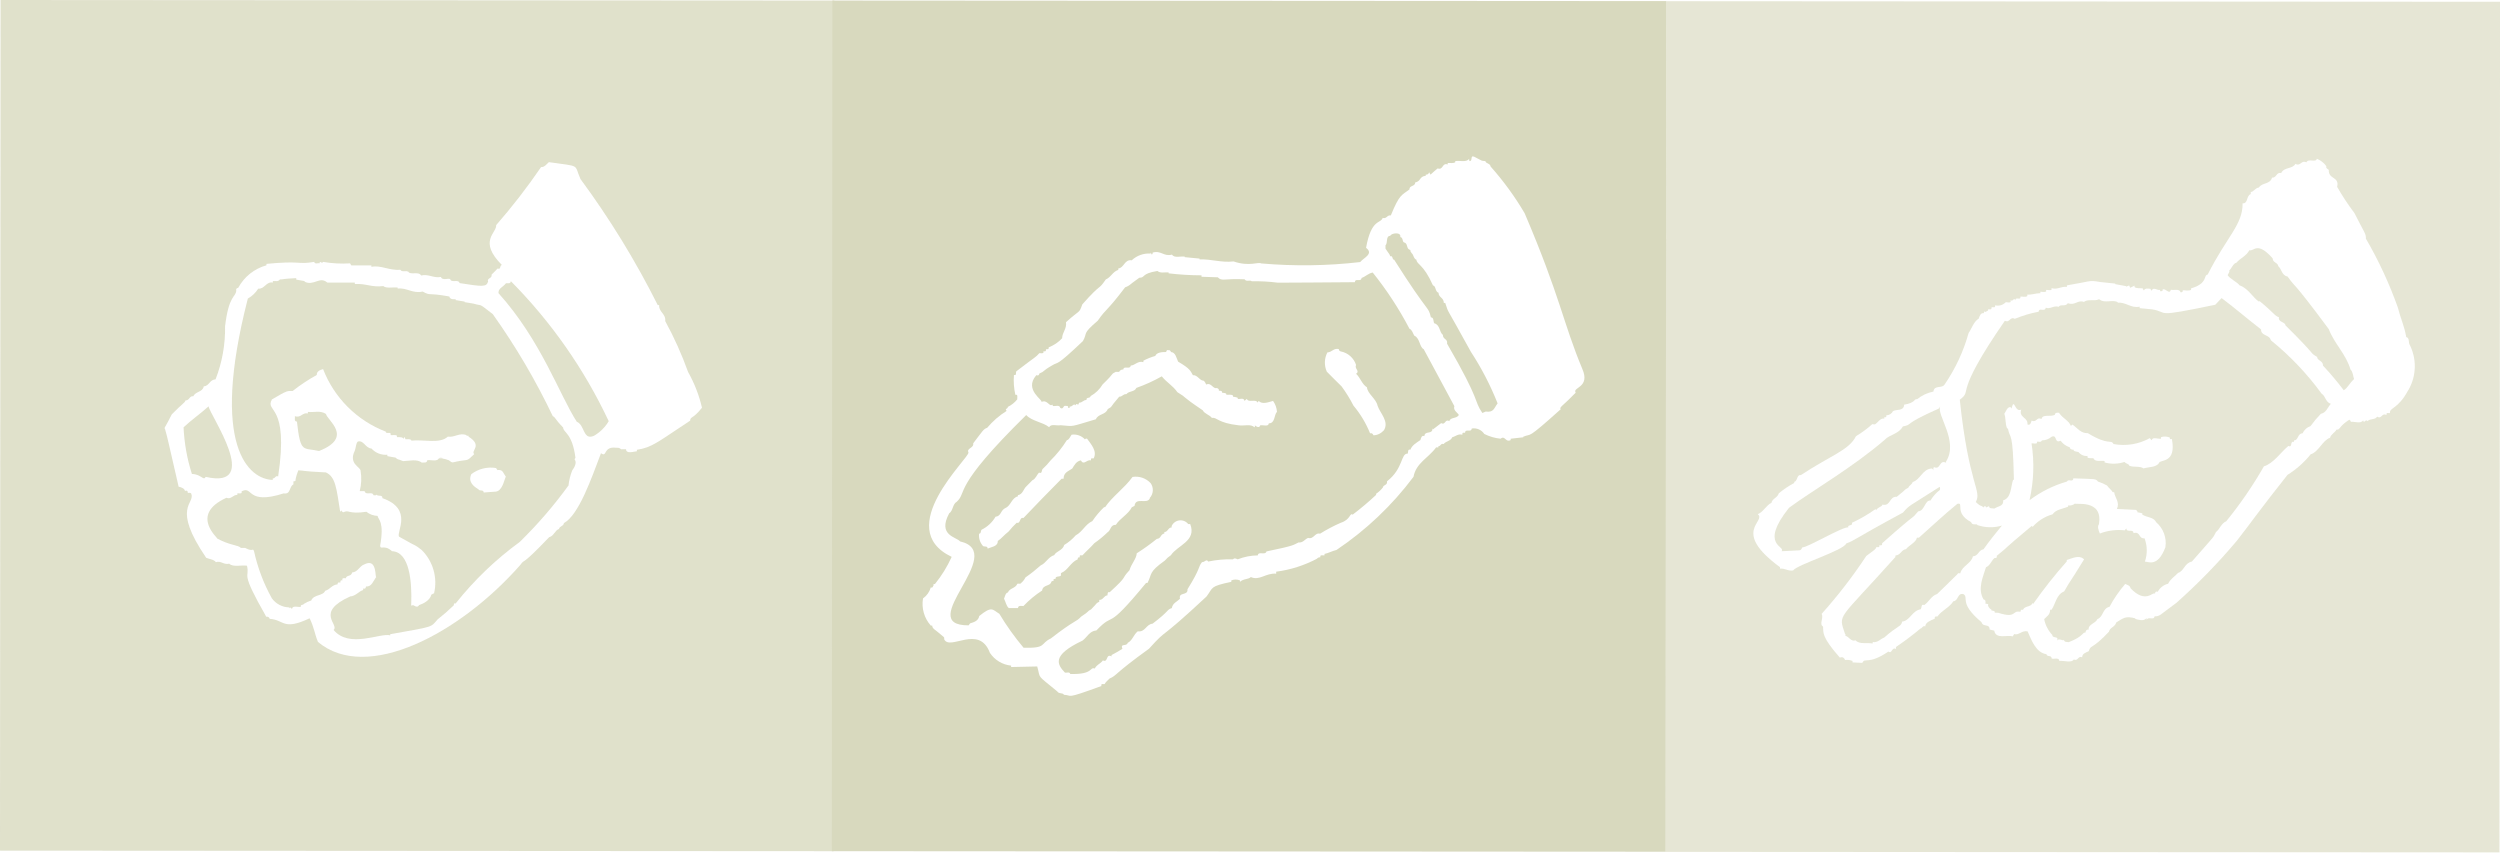
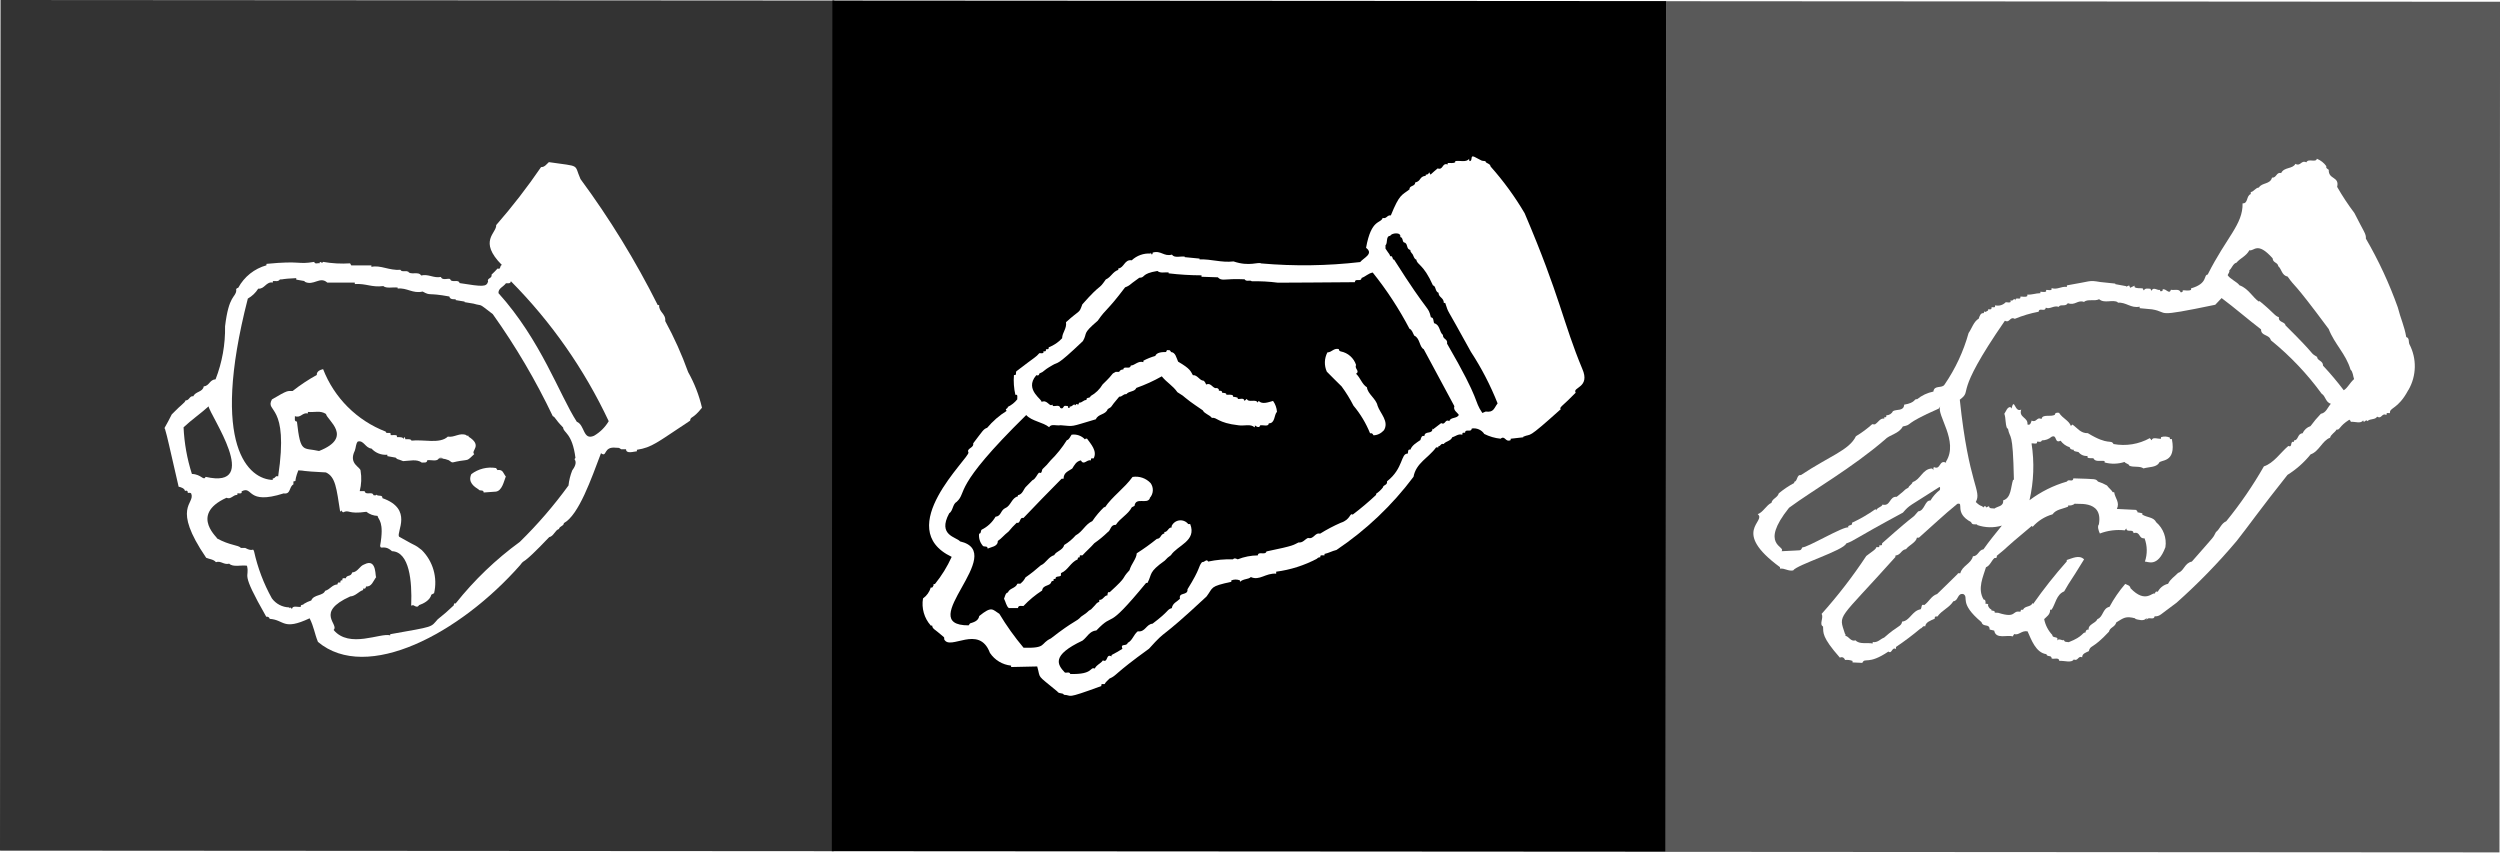
- <svg xmlns="http://www.w3.org/2000/svg" data-name="Group 1103" width="105.345" height="35.913">
-   <g data-name="Group 1006" opacity=".65" fill="#d8d9be">
-     <path data-name="Path 744" d="M97.831 16.592a12.016 12.016 0 00-2.141-2.254c-.072-.261-.417-.166-.414-.458-.564-.432-1.1-.9-1.662-1.32l-.268.282c-2.7.561-1.9.318-2.665.193l-.52-.049v-.064c-.368.08-.573-.2-.926-.167v-.024c-.229-.122-.55.072-.783-.123-.186.1-.484-.023-.635.115-.275-.1-.371.166-.681.053-.106.167-.318.021-.384.153-.215-.07-.369.115-.547.036-.033.2-.279-.024-.3.17a5.1 5.1 0 00-1.006.3c-.215-.113-.2.189-.417.08-2.246 3.249-1.311 2.878-1.9 3.328.379 3.616.94 3.826.674 4.311.236.229.229.115.318.229.092-.115.1-.03.115 0l.125-.054c.006.122.14.08.229.1.126-.1.391-.08.366-.344.344-.106.316-.551.417-.866h.036c-.044-2.181-.163-1.663-.252-2.164h-.036c-.087-.229-.043-.408-.115-.621.077-.107.115-.278.256-.283l.044.064c.133-.5.125.189.411.044-.115.344.3.322.262.627.13.054.149-.092.177-.163.213.1.215-.176.415-.067.047-.229.391-.067.567-.183 0-.086.1-.092.173-.077.157.242.409.315.5.552l.064-.059c.21.146.344.374.65.364.885.541.965.246 1.082.458a2.287 2.287 0 001.527-.248l.082.09c.031-.159.256-.049.391-.067v-.064a.5.5 0 01.375.019v.06h.084c.2 1.048-.511.849-.544 1.008-.115.19-.431.163-.653.229-.153-.115-.422-.033-.6-.115 0-.073-.142-.08-.2-.157a1.457 1.457 0 01-.839.021v-.06c-.156-.031-.4.054-.468-.115-.084-.016-.195.014-.252-.037v-.062a.433.433 0 01-.381-.165c-.186-.034-.221-.047-.19-.094-.072 0-.167-.021-.177-.107a.751.751 0 01-.386-.276c-.273.133-.133-.278-.379-.166a.628.628 0 01-.408.152c-.041.1-.135.044-.208.053v.06c-.063.046-.159 0-.229.014a6.33 6.33 0 01-.086 2.395 4.853 4.853 0 011.576-.787c.067-.132.252.05.273-.135.979.033.935.013 1.036.135a1.914 1.914 0 01.381.166c.067.1.185.182.242.282h.06c.037.26.248.418.114.706l.81.04c.023.037.072.052.056.1.193.04.236.033.2.095.213.135.481.1.591.325a1.158 1.158 0 01.388 1.052c-.335.9-.764.581-.865.61a1.456 1.456 0 00-.014-.985c-.269.024-.156-.3-.464-.219-.016-.2-.291 0-.306-.2l-.064.084a2.244 2.244 0 00-1.049.133c-.054-.115-.115-.3-.042-.384.2-1.111-1.072-.8-1-.883a.368.368 0 01-.295.084v.05c-.229.1-.514.115-.657.325a1.75 1.75 0 00-.839.527l-.034-.04c-1.421 1.184-.824.733-1.476 1.26v.062c-.026.036-.062.033-.1.033-.127.113-.185.322-.356.388-.115.389-.371.9-.1 1.36.084 0 .093.1.077.177.2 0 .079.092.113.092.086.188.162.113.137.19.195.024.126.069.142.093l.145.007c.8.255.561-.115.936-.043.024-.152.115-.053.115-.093.08-.167.321-.094.4-.275l.023.037a20.279 20.279 0 011.416-1.791v-.06c.222-.064.52-.235.73-.027-.687 1.124-.5.761-.839 1.35-.333.132-.365.537-.532.774h-.062c.016.2-.159.3-.249.394a1.359 1.359 0 00.344.669c0 .16.3.026.195.242.079-.143.276.051.295-.046.006.115.113.092.2.107.637-.248.555-.409.711-.409-.01-.05.043-.145.126-.115-.013-.246.292-.258.374-.449.246-.087.215-.458.508-.517a5.443 5.443 0 01.663-.965c.1.053.2.059.223.182.64.67.93.135 1.029.229.027-.155.127-.052.126-.092a.657.657 0 01.428-.325c.093-.2.279-.306.421-.458.246-.074.273-.417.58-.477 1.085-1.238.849-.945 1.015-1.242.177-.139.212-.359.435-.458a17.012 17.012 0 001.586-2.312c.418-.139.693-.573 1.029-.86.2.083.047-.219.24-.173v-.062c.195 0 .135-.289.365-.3a.535.535 0 01.329-.3 4.916 4.916 0 01.437-.521c.22-.039.279-.258.421-.422-.222-.057-.222-.329-.386-.422z" />
-     <path data-name="Path 745" d="M83.579 23.147c.249-.356.518-.676.776-1a1.7 1.7 0 01-1.042-.024v-.026c-.248.011-.208-.036-.262-.1-.723-.388-.269-.844-.573-.766-.573.465-1.075.946-1.617 1.424h-.086c-.033.2-.331.316-.458.484-.22.037-.2.235-.449.273v.06c-2.459 2.747-2.4 2.375-2.126 3.232.034.014.021.05.02.087.156.031.219.256.427.192.163.18.482.086.723.133v-.062c.218.036.321-.132.481-.186.608-.541.717-.449.76-.677.316-.021.421-.458.776-.517.063-.057.011-.245.153-.176.2-.139.3-.392.544-.467.67-.646.521-.511.863-.844.016-.06.074-.021.115-.031.074-.316.457-.4.53-.714.227-.007.239-.268.445-.295z" />
-     <path data-name="Path 746" d="M82.003 19.497v-.05c.547-.857-.418-1.977-.245-2.323l-.064.094c-1.576.694-1.051.657-1.514.753-.16.312-.563.344-.755.555-1.41 1.211-2.99 2.1-4.038 2.87-1.28 1.6-.115 1.615-.315 1.831.953-.057.756.011.881-.166.156.044 1.765-.916 1.931-.832-.053-.137.209-.052.154-.2a6.34 6.34 0 00.985-.571c.024.011.047.026.033.063.019-.136.239-.149.268-.259.344.09.283-.355.6-.328.474-.374.275-.268.491-.384.043-.115.139-.115.18-.236.344-.115.414-.558.816-.573.023.026.07.053.056.089.014-.049-.019-.115.03-.146.285.131.209-.327.506-.187z" />
-     <path data-name="Path 747" d="M70.209.051l-.023 35.844 35.137.023.024-35.844zm31.27 16.388c-.439.826-.8.721-.771.97-.183-.019-.132.013-.149.08-.2-.109-.192.188-.392.067-.08.145-.293.072-.408.19-.07-.115-.142.133-.182-.034-.092.156-.344.046-.524.062.014-.036-.033-.063-.057-.089-.448.282-.385.442-.54.417-.054.115-.239.2-.271.344-.321.107-.464.581-.82.7a3.932 3.932 0 01-.975.865c-1.115 1.4-1.677 2.2-2.143 2.787a25.217 25.217 0 01-2.532 2.6c-.737.535-.687.573-.925.573-.033.195-.291-.026-.335.167 0-.036.016-.072-.02-.087-.079.144-.366.057-.458.029v-.024c-.406-.106-.484-.023-.8.17-.059.208-.265.2-.309.391-.706.759-.78.547-.85.822-.115.056-.283.1-.279.258-.177-.083-.166.176-.356.093-.092.156-.4.043-.608.057-.017-.162-.215-.059-.323-.1 0-.16-.192-.046-.222-.182-.447-.059-.638-.621-.792-.961-.253-.049-.361.179-.564.115l-.065.1c-.215-.085-.711.139-.777-.246l-.192-.046c0-.271-.276-.076-.344-.311-.973-.814-.517-1.031-.759-1.181-.263-.062-.206.285-.425.3-.185.286-.478.371-.673.644-.147-.014-.1.043-.115.093-.173.077-.382.142-.4.325-.094-.054-.126.08-.2.089a12.133 12.133 0 01-1.031.776v.086c-.176-.107-.167.228-.319.107-.867.584-.983.229-1.1.477l-.412-.019v-.063a.687.687 0 00-.313-.04c-.09-.208-.249-.066-.229-.109-.76-.863-.686-1.039-.7-1.3-.177-.094.04-.379-.062-.531a21.037 21.037 0 001.884-2.443c.351-.265.384-.266.429-.374.155.023.115-.029.125-.08.142.026.1-.037.114-.082 1.658-1.474 1.151-.915 1.519-1.343.279-.023.276-.478.517-.457a1.579 1.579 0 01.4-.449c-.01-.037.029-.1-.019-.123-1.334.857-1.242.741-1.542 1.082-2.2 1.187-2 1.158-2.389 1.3-.1.291-2.091.9-2.236 1.136-.22.039-.344-.1-.555-.076v-.062c-2.088-1.53-.544-1.925-.939-2.233.229-.076.369-.389.58-.478.033-.182.252-.209.309-.4a3.878 3.878 0 01.65-.437v-.049c.146-.019.1-.315.281-.282 1.2-.8 2.038-1.049 2.319-1.638a4.314 4.314 0 00.686-.508c.05 0 .115.03.147-.017.1-.057.193-.249.362-.218v-.06c.12.021.076-.056.089-.082a.294.294 0 00.275-.172c.162-.092.458.01.474-.273.508-.086.4-.256.544-.229a1.579 1.579 0 01.687-.323c.037-.293.369-.115.474-.3a7.267 7.267 0 001.009-2.166c.13-.179.218-.492.428-.607.029-.1.086-.253.195-.229.036-.01.026-.06.027-.084.057.077.122-.019.172-.029v-.049c.18.007.132-.02.149-.092.182.019.132-.013.149-.079a.457.457 0 00.442-.127c.073-.009.157.031.208-.014v-.073c.115.079.139-.153.2.01 0-.185.242.023.213-.162.1-.009.206.034.292-.023v-.062c.219.01.344-.057.55-.06v-.062c.084 0 .18.033.243-.013v-.061c.074-.01.169.033.229-.014v-.062c.263.074.379-.08.646-.054v-.063c1.061-.176.9-.228 1.4-.142l.64.067v.024l.458.084v.023l.124-.054.044.1.185-.09v.062c.094.066.229.036.349.053-.013.037.034.052.044.09.042-.109.162-.08.271-.074l.056.089c.059-.195.255 0 .355-.044-.014.024.01.037.02.063.115-.007.079-.044.09-.083.159-.041.268.235.349.017.133.031.355-.057.408.106a.093.093 0 00.087-.033v-.05c.115-.007.241.037.352-.019v-.063c.727-.209.512-.564.7-.581.8-1.593 1.487-2.107 1.471-3 .243.011.149-.325.344-.391v-.086c.133-.017.19-.175.344-.192.131-.215.478-.125.552-.417.193.021.182-.249.385-.19.122-.265.481-.162.6-.389.228.12.238-.173.462-.064.082-.182.4.03.444-.152a.915.915 0 01.4.315c-.04.084.079.126.1.152-.019.418.458.269.354.719a10.276 10.276 0 00.726 1.1c.4.8.5.872.484 1.079a17.353 17.353 0 011.346 2.9c.114.458.279.789.355 1.248.145.043.089.2.132.3a2 2 0 01-.036 1.925z" />
-     <path data-name="Path 748" d="M98.126 13.863c-1.626-2.19-1.354-1.673-1.729-2.208-.252-.049-.252-.319-.394-.437-.027-.173-.227-.133-.238-.331-.657-.744-.784-.279-.979-.344-.146.263-.379.326-.547.527-.146.03-.206.261-.3.318.02.087-.043.133-.07.206.1.165.386.275.5.429.371.127.573.531.817.686l.026-.023c.628.514.635.625.817.68-.034.228.258.183.275.342 1.428 1.413.965 1.1 1.334 1.331 0 .16.259.16.249.368a13.108 13.108 0 01.875 1.038c.188-.126.229-.285.434-.471-.043-.115-.046-.311-.15-.4-.191-.655-.671-1.071-.92-1.711z" />
+ <svg xmlns="http://www.w3.org/2000/svg" class="logo-rpsg" viewBox="0 0 105.345 35.913">
+   <g opacity=".65">
+     <path d="M97.831 16.592a12.016 12.016 0 00-2.141-2.254c-.072-.261-.417-.166-.414-.458-.564-.432-1.1-.9-1.662-1.32l-.268.282c-2.7.561-1.9.318-2.665.193l-.52-.049v-.064c-.368.08-.573-.2-.926-.167v-.024c-.229-.122-.55.072-.783-.123-.186.1-.484-.023-.635.115-.275-.1-.371.166-.681.053-.106.167-.318.021-.384.153-.215-.07-.369.115-.547.036-.033.2-.279-.024-.3.17a5.1 5.1 0 00-1.006.3c-.215-.113-.2.189-.417.08-2.246 3.249-1.311 2.878-1.9 3.328.379 3.616.94 3.826.674 4.311.236.229.229.115.318.229.092-.115.1-.03.115 0l.125-.054c.006.122.14.08.229.1.126-.1.391-.08.366-.344.344-.106.316-.551.417-.866h.036c-.044-2.181-.163-1.663-.252-2.164h-.036c-.087-.229-.043-.408-.115-.621.077-.107.115-.278.256-.283l.044.064c.133-.5.125.189.411.044-.115.344.3.322.262.627.13.054.149-.092.177-.163.213.1.215-.176.415-.067.047-.229.391-.067.567-.183 0-.086.1-.092.173-.077.157.242.409.315.5.552l.064-.059c.21.146.344.374.65.364.885.541.965.246 1.082.458a2.287 2.287 0 001.527-.248l.082.09c.031-.159.256-.049.391-.067v-.064a.5.5 0 01.375.019v.06h.084c.2 1.048-.511.849-.544 1.008-.115.19-.431.163-.653.229-.153-.115-.422-.033-.6-.115 0-.073-.142-.08-.2-.157a1.457 1.457 0 01-.839.021v-.06c-.156-.031-.4.054-.468-.115-.084-.016-.195.014-.252-.037v-.062a.433.433 0 01-.381-.165c-.186-.034-.221-.047-.19-.094-.072 0-.167-.021-.177-.107a.751.751 0 01-.386-.276c-.273.133-.133-.278-.379-.166a.628.628 0 01-.408.152c-.041.1-.135.044-.208.053v.06c-.063.046-.159 0-.229.014a6.33 6.33 0 01-.086 2.395 4.853 4.853 0 011.576-.787c.067-.132.252.05.273-.135.979.033.935.013 1.036.135a1.914 1.914 0 01.381.166c.067.1.185.182.242.282h.06c.037.26.248.418.114.706l.81.04c.023.037.072.052.056.1.193.04.236.033.2.095.213.135.481.1.591.325a1.158 1.158 0 01.388 1.052c-.335.9-.764.581-.865.61a1.456 1.456 0 00-.014-.985c-.269.024-.156-.3-.464-.219-.016-.2-.291 0-.306-.2l-.064.084a2.244 2.244 0 00-1.049.133c-.054-.115-.115-.3-.042-.384.2-1.111-1.072-.8-1-.883a.368.368 0 01-.295.084v.05c-.229.1-.514.115-.657.325a1.75 1.75 0 00-.839.527l-.034-.04c-1.421 1.184-.824.733-1.476 1.26v.062c-.026.036-.062.033-.1.033-.127.113-.185.322-.356.388-.115.389-.371.9-.1 1.36.084 0 .093.1.077.177.2 0 .079.092.113.092.086.188.162.113.137.19.195.024.126.069.142.093l.145.007c.8.255.561-.115.936-.043.024-.152.115-.053.115-.093.08-.167.321-.094.4-.275l.023.037a20.279 20.279 0 011.416-1.791v-.06c.222-.064.52-.235.73-.027-.687 1.124-.5.761-.839 1.35-.333.132-.365.537-.532.774h-.062c.016.2-.159.3-.249.394a1.359 1.359 0 00.344.669c0 .16.3.026.195.242.079-.143.276.051.295-.046.006.115.113.092.2.107.637-.248.555-.409.711-.409-.01-.05.043-.145.126-.115-.013-.246.292-.258.374-.449.246-.087.215-.458.508-.517a5.443 5.443 0 01.663-.965c.1.053.2.059.223.182.64.67.93.135 1.029.229.027-.155.127-.052.126-.092a.657.657 0 01.428-.325c.093-.2.279-.306.421-.458.246-.074.273-.417.58-.477 1.085-1.238.849-.945 1.015-1.242.177-.139.212-.359.435-.458a17.012 17.012 0 001.586-2.312c.418-.139.693-.573 1.029-.86.2.083.047-.219.24-.173v-.062c.195 0 .135-.289.365-.3a.535.535 0 01.329-.3 4.916 4.916 0 01.437-.521c.22-.039.279-.258.421-.422-.222-.057-.222-.329-.386-.422z" />
+     <path d="M83.579 23.147c.249-.356.518-.676.776-1a1.7 1.7 0 01-1.042-.024v-.026c-.248.011-.208-.036-.262-.1-.723-.388-.269-.844-.573-.766-.573.465-1.075.946-1.617 1.424h-.086c-.033.2-.331.316-.458.484-.22.037-.2.235-.449.273v.06c-2.459 2.747-2.4 2.375-2.126 3.232.034.014.021.05.02.087.156.031.219.256.427.192.163.18.482.086.723.133v-.062c.218.036.321-.132.481-.186.608-.541.717-.449.76-.677.316-.021.421-.458.776-.517.063-.057.011-.245.153-.176.2-.139.3-.392.544-.467.67-.646.521-.511.863-.844.016-.06.074-.021.115-.031.074-.316.457-.4.53-.714.227-.007.239-.268.445-.295z" />
+     <path d="M82.003 19.497v-.05c.547-.857-.418-1.977-.245-2.323l-.064.094c-1.576.694-1.051.657-1.514.753-.16.312-.563.344-.755.555-1.41 1.211-2.99 2.1-4.038 2.87-1.28 1.6-.115 1.615-.315 1.831.953-.057.756.011.881-.166.156.044 1.765-.916 1.931-.832-.053-.137.209-.052.154-.2a6.34 6.34 0 00.985-.571c.024.011.047.026.033.063.019-.136.239-.149.268-.259.344.09.283-.355.6-.328.474-.374.275-.268.491-.384.043-.115.139-.115.18-.236.344-.115.414-.558.816-.573.023.026.07.053.056.089.014-.049-.019-.115.03-.146.285.131.209-.327.506-.187z" />
+     <path d="M70.209.051l-.023 35.844 35.137.023.024-35.844zm31.27 16.388c-.439.826-.8.721-.771.97-.183-.019-.132.013-.149.08-.2-.109-.192.188-.392.067-.08.145-.293.072-.408.19-.07-.115-.142.133-.182-.034-.092.156-.344.046-.524.062.014-.036-.033-.063-.057-.089-.448.282-.385.442-.54.417-.054.115-.239.2-.271.344-.321.107-.464.581-.82.7a3.932 3.932 0 01-.975.865c-1.115 1.4-1.677 2.2-2.143 2.787a25.217 25.217 0 01-2.532 2.6c-.737.535-.687.573-.925.573-.033.195-.291-.026-.335.167 0-.036.016-.072-.02-.087-.079.144-.366.057-.458.029v-.024c-.406-.106-.484-.023-.8.17-.059.208-.265.2-.309.391-.706.759-.78.547-.85.822-.115.056-.283.1-.279.258-.177-.083-.166.176-.356.093-.092.156-.4.043-.608.057-.017-.162-.215-.059-.323-.1 0-.16-.192-.046-.222-.182-.447-.059-.638-.621-.792-.961-.253-.049-.361.179-.564.115l-.065.1c-.215-.085-.711.139-.777-.246l-.192-.046c0-.271-.276-.076-.344-.311-.973-.814-.517-1.031-.759-1.181-.263-.062-.206.285-.425.3-.185.286-.478.371-.673.644-.147-.014-.1.043-.115.093-.173.077-.382.142-.4.325-.094-.054-.126.08-.2.089a12.133 12.133 0 01-1.031.776v.086c-.176-.107-.167.228-.319.107-.867.584-.983.229-1.1.477l-.412-.019v-.063a.687.687 0 00-.313-.04c-.09-.208-.249-.066-.229-.109-.76-.863-.686-1.039-.7-1.3-.177-.094.04-.379-.062-.531a21.037 21.037 0 001.884-2.443c.351-.265.384-.266.429-.374.155.023.115-.029.125-.08.142.026.1-.037.114-.082 1.658-1.474 1.151-.915 1.519-1.343.279-.023.276-.478.517-.457a1.579 1.579 0 01.4-.449c-.01-.037.029-.1-.019-.123-1.334.857-1.242.741-1.542 1.082-2.2 1.187-2 1.158-2.389 1.3-.1.291-2.091.9-2.236 1.136-.22.039-.344-.1-.555-.076v-.062c-2.088-1.53-.544-1.925-.939-2.233.229-.076.369-.389.58-.478.033-.182.252-.209.309-.4a3.878 3.878 0 01.65-.437v-.049c.146-.019.1-.315.281-.282 1.2-.8 2.038-1.049 2.319-1.638a4.314 4.314 0 00.686-.508c.05 0 .115.03.147-.017.1-.057.193-.249.362-.218v-.06c.12.021.076-.056.089-.082a.294.294 0 00.275-.172c.162-.092.458.01.474-.273.508-.086.4-.256.544-.229a1.579 1.579 0 01.687-.323c.037-.293.369-.115.474-.3a7.267 7.267 0 001.009-2.166c.13-.179.218-.492.428-.607.029-.1.086-.253.195-.229.036-.01.026-.06.027-.084.057.077.122-.019.172-.029v-.049c.18.007.132-.02.149-.092.182.019.132-.013.149-.079a.457.457 0 00.442-.127c.073-.009.157.031.208-.014v-.073c.115.079.139-.153.2.01 0-.185.242.023.213-.162.1-.009.206.034.292-.023v-.062c.219.01.344-.057.55-.06v-.062c.084 0 .18.033.243-.013v-.061c.074-.01.169.033.229-.014v-.062c.263.074.379-.08.646-.054v-.063c1.061-.176.9-.228 1.4-.142l.64.067v.024l.458.084v.023l.124-.054.044.1.185-.09v.062c.094.066.229.036.349.053-.013.037.034.052.044.09.042-.109.162-.08.271-.074l.056.089c.059-.195.255 0 .355-.044-.014.024.01.037.02.063.115-.007.079-.044.09-.083.159-.041.268.235.349.017.133.031.355-.057.408.106a.093.093 0 00.087-.033v-.05c.115-.007.241.037.352-.019v-.063c.727-.209.512-.564.7-.581.8-1.593 1.487-2.107 1.471-3 .243.011.149-.325.344-.391v-.086c.133-.017.19-.175.344-.192.131-.215.478-.125.552-.417.193.021.182-.249.385-.19.122-.265.481-.162.6-.389.228.12.238-.173.462-.064.082-.182.4.03.444-.152a.915.915 0 01.4.315c-.04.084.079.126.1.152-.019.418.458.269.354.719a10.276 10.276 0 00.726 1.1c.4.8.5.872.484 1.079a17.353 17.353 0 011.346 2.9c.114.458.279.789.355 1.248.145.043.089.2.132.3a2 2 0 01-.036 1.925z" />
+     <path d="M98.126 13.863c-1.626-2.19-1.354-1.673-1.729-2.208-.252-.049-.252-.319-.394-.437-.027-.173-.227-.133-.238-.331-.657-.744-.784-.279-.979-.344-.146.263-.379.326-.547.527-.146.03-.206.261-.3.318.02.087-.043.133-.07.206.1.165.386.275.5.429.371.127.573.531.817.686l.026-.023c.628.514.635.625.817.68-.034.228.258.183.275.342 1.428 1.413.965 1.1 1.334 1.331 0 .16.259.16.249.368a13.108 13.108 0 01.875 1.038c.188-.126.229-.285.434-.471-.043-.115-.046-.311-.15-.4-.191-.655-.671-1.071-.92-1.711z" />
  </g>
-   <g data-name="Group 1007" opacity=".8" fill="#d8d9be">
-     <path data-name="Path 749" d="M18.604 19.316h.077a.234.234 0 00-.186-.013l-.007.011h.044a.4.4 0 01.072.002z" />
-     <path data-name="Path 750" d="M24.25 19.306c-.135-1.079-.514-1.065-.52-1.29-.389-.4-.313-.424-.437-.48a28.634 28.634 0 00-2.529-4.3c-.664-.509-.379-.313-.812-.442l-.375-.062v-.024l-.376-.062v-.037c-.06 0-.242.024-.266-.115-.948-.176-.763-.01-1.126-.209-.412.1-.666-.172-1.053-.125v-.043c-.206-.024-.474.049-.605-.062-.5.062-.714-.115-1.2-.086v-.062h-1.16c-.315-.283-.573.159-.956-.037v-.026l-.352-.062v-.062c-.7.034-.469.053-.693.056v.006c-.074.1-.195.05-.292.062v.062c-.291-.05-.342.282-.617.258a1.227 1.227 0 01-.438.418c-1.615 6.284.07 7.615 1.049 7.641v-.062c.122 0 .1-.136.229-.086.469-3.125-.571-2.668-.263-3.244.686-.405.648-.354.872-.355a7.56 7.56 0 011.019-.676c-.013-.159.157-.22.266-.245a4.6 4.6 0 002.639 2.632c.012.135.243-.037.206.147.084.013.193-.024.266.024v.062c.113 0 .255-.011.291.086 0-.024-.011-.06.024-.086a.094.094 0 01.036.086c.084.013.182-.024.255.039v.023c.521-.06 1.2.149 1.539-.17.278.05.5-.185.787-.06v.024h.084v.036c.617.386.074.594.242.737-.294.291-.282.229-.387.258-.653.077-.458.16-.687 0a1.007 1.007 0 00-.3-.073h-.116c-.09.142-.323.049-.49.073-.011.135-.145.086-.229.1-.218-.159-.5-.073-.787-.062-.31-.125-.207-.043-.315-.147l-.351-.063v-.06a.8.8 0 01-.667-.259c-.266-.024-.326-.368-.581-.295-.084.1-.072.246-.122.381-.279.565.242.687.242.847a2.081 2.081 0 01-.036.86h.206c.047.2.326-.011.375.172.036 0 .1.026.122-.023.072.086.266-.013.253.147 1.305.458.58 1.423.7 1.622.94.538.573.271.958.565a1.945 1.945 0 01.52 1.818l-.115.062c-.06.246-.344.381-.521.442-.1.183-.279-.1-.292.036-.024-.024-.047-.036-.036-.06.036-.975-.07-2.22-.81-2.25-.332-.3-.48-.039-.5-.229.183-1.029-.077-1.086-.109-1.258a.819.819 0 01-.471-.173c-.8.115-.706-.107-.982.024-.024-.024-.073-.049-.062-.086l-.06.06c-.156-.992-.193-1.469-.6-1.657-1.145-.057-.842-.077-1.164-.087-.212.551-.034.419-.206.467v.125c-.193.1-.1.428-.411.379-1.587.507-1.277-.344-1.771-.087v.062c-.047.049-.115.011-.18.024v.062c-.195 0-.266.209-.458.123-1.63.737-.246 1.779-.412 1.706.565.315.916.278 1.016.407h.183c.352.195.311-.03.375.147a7.311 7.311 0 00.75 1.978.93.93 0 00.726.381v.039c.049-.086.1.023.122.023.024-.159.255-.06.375-.086-.036-.113.109-.06.122-.122a1.417 1.417 0 01.315-.146c.1-.259.5-.185.583-.405.218-.063.291-.259.521-.271.017-.153.125-.042.122-.086 0-.139.089-.062.084-.086v-.061c.036-.05.1-.024.145-.024.037-.16.219-.05.268-.246.253-.024.3-.271.52-.344.557-.286.432.625.5.528-.133.172-.195.429-.435.405-.021.156-.125.057-.122.1v.05c-.193.062-.317.258-.545.271-1.506.68-.442 1.179-.7 1.411.663.8 1.984.106 2.386.229v-.049c1.882-.334 1.689-.278 2-.626a8.653 8.653 0 00.678-.59c.007-.14.077-.057.084-.086a13.92 13.92 0 012.7-2.589 18.659 18.659 0 002.05-2.376 2.456 2.456 0 01.157-.633c.1-.135.206-.331.1-.467.015-.058.028-.052.038-.051zm-3.369 1.411l-.5.036c0-.135-.169-.049-.206-.122-.193-.124-.472-.308-.315-.651a1.352 1.352 0 011.042-.258l.06.086c.243-.037.243.147.352.27-.081.197-.154.615-.433.64z" />
-     <path data-name="Path 751" d="M8.79 17.123c-.352.318-.7.551-1.055.883a7.584 7.584 0 00.351 1.965c.408.014.487.308.581.123 2.395.549.166-2.616.123-2.971z" />
-     <path data-name="Path 752" d="M23.958 20.426l-.01.017c-.006.03-.003.036.01-.017z" />
-     <path data-name="Path 753" d="M13.444 19.004c1.473-.581.336-1.3.292-1.56-.242-.159-.472-.06-.763-.086v.063c-.243-.05-.291.208-.547.115.013.086-.047.22.086.229.154 1.364.252 1.082.932 1.239z" />
-     <path data-name="Path 754" d="M21.527 11.849c-.013.115-.122.086-.206.086-.115.159-.328.209-.316.418 1.789 1.984 2.572 4.291 3.3 5.419.344.135.255.8.727.59a1.729 1.729 0 00.618-.614 21.159 21.159 0 00-4.123-5.899z" />
-     <path data-name="Path 755" d="M.023 0L0 35.844l35.132.023.024-35.844zM29.08 17.726c-1.391.916-1.6 1.129-2.242 1.227v.063c-.133.011-.458.122-.458-.086h-.206c-.115-.09-.14-.054-.206-.062-.564-.074-.376.432-.643.229-.407 1.069-.932 2.6-1.565 2.947 0 .123-.182.123-.206.246-.169.05-.219.306-.412.344-1.287 1.35-.972.843-1.224 1.179-2.535 2.878-6.458 4.965-8.52 3.236-.145-.356-.167-.626-.351-.995-1.135.532-1.051.066-1.683.023a.115.115 0 00-.136-.089h-.009c-1.145-2.008-.677-1.582-.812-2.15-.253-.037-.581.073-.75-.086-.229.06-.344-.136-.558-.063-.1-.123-.266-.123-.411-.185-1.474-2.161-.458-2.256-.628-2.7-.037-.062-.1-.026-.146-.037 0-.156-.137-.06-.122-.086-.011-.1-.18-.159-.265-.172-.444-1.911-.441-1.967-.581-2.458h-.023c.109-.2.229-.405.315-.59.445-.458.535-.468.583-.59.156.013.169-.208.326-.172.084-.208.4-.172.437-.416.242-.024.242-.282.5-.3a5.884 5.884 0 00.4-2.236c.159-1.327.442-1.2.472-1.5-.024-.086.024-.1.084-.122a1.937 1.937 0 011.188-.946v-.06c1.487-.146 1.288.04 2.011-.084.036.115.157.036.229.06 0-.146.1.05.145-.06a4.82 4.82 0 001.139.062l.049.086h.849v.062c.386-.086.739.159 1.224.125.047.115.278.011.313.086v-.033c.086.2.448-.013.558.185.315-.073.521.123.836.062.047.16.291.049.386.086.049.185.351-.011.4.173.989.157 1.126.163 1.2-.062-.06-.16.182-.122.146-.295.073-.06.183-.185.255-.258.157.062.073-.135.182-.146-1.016-1.018-.213-1.347-.242-1.683A26.008 26.008 0 0022.8 7.04c.146.013.243-.135.328-.208 1.373.2 1.043.059 1.333.713a36.438 36.438 0 013.255 5.31h.06c-.026.293.291.368.255.674a15.351 15.351 0 01.966 2.151 5.633 5.633 0 01.583 1.5c-.402.51-.476.344-.5.546z" />
+   <g opacity=".8">
+     <path d="M18.604 19.316h.077a.234.234 0 00-.186-.013l-.007.011h.044a.4.4 0 01.072.002z" />
+     <path d="M24.25 19.306c-.135-1.079-.514-1.065-.52-1.29-.389-.4-.313-.424-.437-.48a28.634 28.634 0 00-2.529-4.3c-.664-.509-.379-.313-.812-.442l-.375-.062v-.024l-.376-.062v-.037c-.06 0-.242.024-.266-.115-.948-.176-.763-.01-1.126-.209-.412.1-.666-.172-1.053-.125v-.043c-.206-.024-.474.049-.605-.062-.5.062-.714-.115-1.2-.086v-.062h-1.16c-.315-.283-.573.159-.956-.037v-.026l-.352-.062v-.062c-.7.034-.469.053-.693.056v.006c-.074.1-.195.05-.292.062v.062c-.291-.05-.342.282-.617.258a1.227 1.227 0 01-.438.418c-1.615 6.284.07 7.615 1.049 7.641v-.062c.122 0 .1-.136.229-.086.469-3.125-.571-2.668-.263-3.244.686-.405.648-.354.872-.355a7.56 7.56 0 011.019-.676c-.013-.159.157-.22.266-.245a4.6 4.6 0 002.639 2.632c.012.135.243-.037.206.147.084.013.193-.024.266.024v.062c.113 0 .255-.011.291.086 0-.024-.011-.06.024-.086a.094.094 0 01.036.086c.084.013.182-.024.255.039v.023c.521-.06 1.2.149 1.539-.17.278.05.5-.185.787-.06v.024h.084v.036c.617.386.074.594.242.737-.294.291-.282.229-.387.258-.653.077-.458.16-.687 0a1.007 1.007 0 00-.3-.073h-.116c-.09.142-.323.049-.49.073-.011.135-.145.086-.229.1-.218-.159-.5-.073-.787-.062-.31-.125-.207-.043-.315-.147l-.351-.063v-.06a.8.8 0 01-.667-.259c-.266-.024-.326-.368-.581-.295-.084.1-.072.246-.122.381-.279.565.242.687.242.847a2.081 2.081 0 01-.036.86h.206c.047.2.326-.011.375.172.036 0 .1.026.122-.023.072.086.266-.013.253.147 1.305.458.58 1.423.7 1.622.94.538.573.271.958.565a1.945 1.945 0 01.52 1.818l-.115.062c-.06.246-.344.381-.521.442-.1.183-.279-.1-.292.036-.024-.024-.047-.036-.036-.06.036-.975-.07-2.22-.81-2.25-.332-.3-.48-.039-.5-.229.183-1.029-.077-1.086-.109-1.258a.819.819 0 01-.471-.173c-.8.115-.706-.107-.982.024-.024-.024-.073-.049-.062-.086l-.06.06c-.156-.992-.193-1.469-.6-1.657-1.145-.057-.842-.077-1.164-.087-.212.551-.034.419-.206.467v.125c-.193.1-.1.428-.411.379-1.587.507-1.277-.344-1.771-.087v.062c-.047.049-.115.011-.18.024v.062c-.195 0-.266.209-.458.123-1.63.737-.246 1.779-.412 1.706.565.315.916.278 1.016.407h.183c.352.195.311-.03.375.147a7.311 7.311 0 00.75 1.978.93.93 0 00.726.381v.039c.049-.086.1.023.122.023.024-.159.255-.06.375-.086-.036-.113.109-.06.122-.122a1.417 1.417 0 01.315-.146c.1-.259.5-.185.583-.405.218-.063.291-.259.521-.271.017-.153.125-.042.122-.086 0-.139.089-.062.084-.086v-.061c.036-.05.1-.024.145-.024.037-.16.219-.05.268-.246.253-.024.3-.271.52-.344.557-.286.432.625.5.528-.133.172-.195.429-.435.405-.021.156-.125.057-.122.1v.05c-.193.062-.317.258-.545.271-1.506.68-.442 1.179-.7 1.411.663.8 1.984.106 2.386.229v-.049c1.882-.334 1.689-.278 2-.626a8.653 8.653 0 00.678-.59c.007-.14.077-.057.084-.086a13.92 13.92 0 012.7-2.589 18.659 18.659 0 002.05-2.376 2.456 2.456 0 01.157-.633c.1-.135.206-.331.1-.467.015-.058.028-.052.038-.051zm-3.369 1.411l-.5.036c0-.135-.169-.049-.206-.122-.193-.124-.472-.308-.315-.651a1.352 1.352 0 011.042-.258l.06.086c.243-.037.243.147.352.27-.081.197-.154.615-.433.64z" />
+     <path d="M8.79 17.123c-.352.318-.7.551-1.055.883a7.584 7.584 0 00.351 1.965c.408.014.487.308.581.123 2.395.549.166-2.616.123-2.971z" />
+     <path d="M23.958 20.426l-.01.017c-.006.03-.003.036.01-.017z" />
+     <path d="M13.444 19.004c1.473-.581.336-1.3.292-1.56-.242-.159-.472-.06-.763-.086v.063c-.243-.05-.291.208-.547.115.013.086-.047.22.086.229.154 1.364.252 1.082.932 1.239z" />
+     <path d="M21.527 11.849c-.013.115-.122.086-.206.086-.115.159-.328.209-.316.418 1.789 1.984 2.572 4.291 3.3 5.419.344.135.255.8.727.59a1.729 1.729 0 00.618-.614 21.159 21.159 0 00-4.123-5.899z" />
+     <path d="M.023 0L0 35.844l35.132.023.024-35.844zM29.08 17.726c-1.391.916-1.6 1.129-2.242 1.227v.063c-.133.011-.458.122-.458-.086h-.206c-.115-.09-.14-.054-.206-.062-.564-.074-.376.432-.643.229-.407 1.069-.932 2.6-1.565 2.947 0 .123-.182.123-.206.246-.169.05-.219.306-.412.344-1.287 1.35-.972.843-1.224 1.179-2.535 2.878-6.458 4.965-8.52 3.236-.145-.356-.167-.626-.351-.995-1.135.532-1.051.066-1.683.023a.115.115 0 00-.136-.089h-.009c-1.145-2.008-.677-1.582-.812-2.15-.253-.037-.581.073-.75-.086-.229.06-.344-.136-.558-.063-.1-.123-.266-.123-.411-.185-1.474-2.161-.458-2.256-.628-2.7-.037-.062-.1-.026-.146-.037 0-.156-.137-.06-.122-.086-.011-.1-.18-.159-.265-.172-.444-1.911-.441-1.967-.581-2.458h-.023c.109-.2.229-.405.315-.59.445-.458.535-.468.583-.59.156.013.169-.208.326-.172.084-.208.4-.172.437-.416.242-.024.242-.282.5-.3a5.884 5.884 0 00.4-2.236c.159-1.327.442-1.2.472-1.5-.024-.086.024-.1.084-.122a1.937 1.937 0 011.188-.946v-.06c1.487-.146 1.288.04 2.011-.084.036.115.157.036.229.06 0-.146.1.05.145-.06a4.82 4.82 0 001.139.062l.049.086h.849v.062c.386-.086.739.159 1.224.125.047.115.278.011.313.086v-.033c.086.2.448-.013.558.185.315-.073.521.123.836.062.047.16.291.049.386.086.049.185.351-.011.4.173.989.157 1.126.163 1.2-.062-.06-.16.182-.122.146-.295.073-.06.183-.185.255-.258.157.062.073-.135.182-.146-1.016-1.018-.213-1.347-.242-1.683A26.008 26.008 0 0022.8 7.04c.146.013.243-.135.328-.208 1.373.2 1.043.059 1.333.713a36.438 36.438 0 013.255 5.31h.06c-.026.293.291.368.255.674a15.351 15.351 0 01.966 2.151 5.633 5.633 0 01.583 1.5c-.402.51-.476.344-.5.546z" />
  </g>
-   <g data-name="Group 1008" fill="#d8d9be">
-     <path data-name="Path 756" d="M60.899 12.766h-.059c0-.229-.223-.229-.223-.429-.152-.049-.1-.286-.235-.311-.408-.916-.667-.852-.7-1.085-.106-.023-.129-.229-.188-.262-.023-.047-.083-.084-.059-.143-.187-.047-.094-.215-.229-.309-.14 0-.059-.215-.2-.239.047-.229-.388-.167-.424-.049-.2 0-.094.311-.2.394v.143c.186.286.146.182.2.322.129-.036.07.155.163.143 1.5 2.372 1.426 1.92 1.55 2.432.129 0 .095.166.14.249.248.06.212.371.365.49 0 .2.212.156.176.369 1.466 2.528 1.1 2.353 1.487 2.921l.143-.06c.344.047.344-.143.5-.344a12.147 12.147 0 00-1.126-2.174c-1.154-2.108-.896-1.524-1.081-2.058z" />
-     <path data-name="Path 757" d="M61.284 17.115c-.892-1.646-1.068-2-1.291-2.4-.187-.094-.153-.465-.4-.573-.059-.1-.093-.251-.2-.288a14.675 14.675 0 00-1.549-2.37c-.189.034-.293.166-.469.228-.024.192-.272-.012-.283.179-.843.006-3.03.024-3.243.021a7.309 7.309 0 00-1.1-.059c-.081-.073-.229.036-.306-.084-.873-.042-.945.1-1.128-.084l-.686-.023v-.06a12.109 12.109 0 01-1.387-.084v-.04c-.152-.013-.352.047-.47-.06-.708.115-.492.285-.764.286-.564.4-.328.285-.6.405-.784 1.038-.767.853-1.152 1.406-.681.581-.412.488-.624.857-1.181 1.125-1.016.85-1.292 1.022-.472.272-.286.239-.541.344-.033.153-.139.039-.14.084-.525.614.334 1.052.222 1.119.248-.13.344.229.458.107.011.024.034.036.023.059.106.024.282-.07.318.084.152.083.106-.142.248-.083a.062.062 0 01.082.03.066.066 0 010 .054h.06v-.06c.114.023.2-.167.229-.049.036-.023.047-.07.094-.059.011.011.034.024.023.059l.059-.115c.142 0 .165-.113.306-.113-.011-.143.153-.047.176-.166a1.347 1.347 0 00.505-.49c.561-.538.306-.4.564-.535l.006.006h.126a.175.175 0 01.175-.1c.024-.179.282.023.316-.167.166 0 .306-.215.531-.142v-.062a2.553 2.553 0 01.5-.2c.06-.153.283-.166.458-.166.033-.153.137-.037.142-.083.011.023.069.047.057.083.2.013.229.239.306.406.532.311.521.4.623.571.188-.023.293.239.446.229.07.047.082.107.115.166.212-.106.282.2.447.145.046.011.113.06.082.115.182-.009.126.073.142.083.209.013.176.063.176.084.093.011.2-.024.282.036v.047c.195.031.216.039.2.094.094.024.259-.07.283.084l.1-.084c.07.18.4-.023.458.167-.011-.036.036-.059.047-.082.14.166.424.046.6 0a.889.889 0 01.165.458c-.129.13-.07.487-.344.487-.011.156-.235.06-.364.084-.044.176-.255-.027-.223 0 0 .034.011.07-.023.083-.142-.156-.435-.049-.658-.084-.9-.1-.915-.354-1.128-.311-.115-.143-.306-.167-.388-.322-1.018-.686-.591-.474-1.068-.763-.2-.286-.435-.394-.658-.668a6.687 6.687 0 01-1.071.488c-.08.179-.3.115-.422.263-.142-.013-.165.115-.3.106-.458.528-.243.378-.484.524-.093.25-.4.19-.5.428-1.135.335-.875.3-1.489.251-.165.034-.4-.073-.481.083-.259-.215-.73-.25-.965-.512-3.158 3.1-2.466 3.232-2.929 3.656-.176.094-.152.381-.318.487-.505.935.315.995.458 1.181 2.061.474-2 3.548.362 3.538l.059-.082c.153-.049.352-.1.388-.311.538-.438.555-.271.847-.094a11.129 11.129 0 001.021 1.43c.992.027.68-.169 1.151-.392 1.008-.786 1.068-.687 1.271-.916.4-.26.229-.208.424-.309.312-.313.17-.229.344-.321v-.078c.165.013.2-.19.344-.19.011-.222.093-.1.106-.143.8-.73.429-.494.823-.916.083-.286.293-.477.306-.714a9.226 9.226 0 00.846-.607c.188-.013.142-.192.318-.229v-.062c.142.011.165-.2.306-.19v-.06a.412.412 0 01.7-.083h.083c.281.716-.541.893-.813 1.311a1.22 1.22 0 00-.258.228c-.7.5-.52.544-.73.942h-.059c-1.765 2.146-1.267 1.136-2.093 2-.295.024-.388.286-.587.43-1.32.623-1.059 1.012-.741 1.345.082.024.188-.049.229.06.988.03.81-.313 1.029-.229.094-.179.248-.2.344-.344.229.115.115-.3.364-.167v-.06a4.682 4.682 0 00.458-.26c-.1-.25.177-.083.223-.25.212-.115.236-.333.424-.488.318.047.352-.3.623-.321.737-.554.59-.591.812-.656.036-.215.212-.262.344-.394-.07-.3.344-.115.316-.4.572-.916.439-.933.613-1.145.115.013.188-.155.259-.023a4.419 4.419 0 011.046-.094c.059-.072.14-.024.2 0a2.349 2.349 0 01.847-.166c.012-.192.316.013.364-.167 1.224-.252 1.122-.272 1.351-.379.188.023.259-.13.4-.19.248.072.283-.238.507-.179a6.789 6.789 0 01.869-.458c.429-.137.375-.434.505-.344a12.447 12.447 0 00.988-.833v-.047a1.228 1.228 0 00.283-.262c.023-.132.2-.083.176-.262.7-.547.573-1.181.87-1.167.034-.06-.011-.2.115-.167.07-.19.269-.3.422-.405.024-.072.047-.215.166-.166.023-.25.344-.049.344-.322l.023.036.342-.262c.188.1.153-.19.344-.083.047-.179.318-.094.4-.262-.059-.106-.247-.19-.188-.369zm-19.24 5.682c.011.239-.295.251-.424.322-.011-.155-.176-.036-.223-.143a.655.655 0 01-.14-.488c.093 0 .059-.115.106-.167a1.377 1.377 0 00.587-.547c.248-.024.2-.273.424-.371s.259-.428.517-.487v-.049c.212-.036.236-.274.366-.381l.246-.249c.142-.06.188-.239.282-.322.129.059.106-.084.14-.143a3.2 3.2 0 00.344-.369 4.663 4.663 0 00.687-.857c.094-.011.142-.155.2-.229a.641.641 0 01.564.2c.012-.036.047-.036.083-.036.163.229.445.525.281.834-.034.011-.094-.023-.113.023v.062c-.189-.049-.295.229-.424 0-.2.036-.282.213-.365.344-.165.114-.365.166-.365.428h-.082c-.552.56-1.129 1.145-1.61 1.656-.177-.049-.107.249-.283.2a3.668 3.668 0 00-.344.371c-.208.161-.279.279-.455.398zm6.41-1.8c-.115.273-.6-.073-.647.319l-.115.06c-.153.3-.494.458-.671.739-.235-.011-.212.238-.344.309a4.51 4.51 0 01-.564.465c-.152.177-.364.358-.5.512-.036.011-.1-.024-.115.023v.06c-.024 0-.072 0-.083.036v.047c-.306.132-.412.457-.687.571-.047.024-.011.084-.023.115-.07.072-.236 0-.229.143-.034 0-.069-.013-.082.023v.06a.1.1 0 00-.094.036c-.036.2-.352.107-.388.369a4.253 4.253 0 00-.787.654c-.059 0-.223-.046-.229.084h-.388c-.106-.084-.129-.262-.2-.394.034-.072.059-.251.163-.262.072-.19.318-.166.4-.369.059-.013.129.024.163-.036a.7.7 0 00.177-.229 6.763 6.763 0 00.647-.511c.21-.084.318-.358.564-.429.083-.167.365-.2.422-.428a2.027 2.027 0 00.484-.405c.293-.155.4-.465.7-.6a3.655 3.655 0 01.507-.6l.023.023c.306-.458.824-.809 1.165-1.285a.856.856 0 01.763.262.5.5 0 01-.04.628zm9.844-2.854a.577.577 0 01-.424.2c-.023-.06-.07-.107-.142-.084a4.333 4.333 0 00-.7-1.167 5.754 5.754 0 00-.5-.81c-.176-.167-.458-.458-.623-.621a.93.93 0 01.024-.81c.2-.011.258-.19.481-.143a.1.1 0 00.083.1.846.846 0 01.646.573c-.083.155.176.249 0 .369.188.179.246.441.458.571.023.275.388.478.447.776.107.321.507.668.259 1.049z" />
-     <path data-name="Path 758" d="M35.075.023l-.024 35.844 35.137.023.023-35.844zm31.321 16.524c-.544.557-.557.507-.658.654l.034.037c-1.5 1.347-1.2 1-1.586 1.165v.024l-.53.06v.059c-.229.107-.229-.215-.424-.06a1.964 1.964 0 01-.687-.2.528.528 0 00-.528-.229c-.024.189-.271-.013-.282.177-.15-.016-.1.033-.115.084-.176-.049-.282.07-.424.106-.07.167-.257.155-.365.286-.129-.037-.114.094-.222.094v.049h-.094c-.318.439-.847.654-.952 1.238a13.368 13.368 0 01-3.246 3.083c-.2.049-.329.132-.505.167v.06c-.059.011-.129-.024-.176.023v.059a.16.16 0 00-.142.06 5.079 5.079 0 01-1.718.547v.083c-.447-.034-.7.309-1.068.143-.107.107-.295.059-.458.2v-.059a.475.475 0 00-.365 0v.059c-.926.2-.749.229-1.045.62-2.126 1.985-1.586 1.27-2.423 2.2-1.526 1.1-1.33 1.111-1.669 1.26-.047.059-.165.143-.2.229-.047.013-.106-.023-.14.024v.059c-1.583.581-1.194.384-1.576.369-.047-.1-.212-.024-.282-.143-.907-.749-.687-.5-.844-1.051l-1.1.024v-.059a1.22 1.22 0 01-.893-.537c-.458-1.222-1.687-.069-1.927-.573 0-.036.013-.073-.023-.1-.388-.342-.471-.329-.482-.477h-.059a1.375 1.375 0 01-.328-1.145.866.866 0 00.329-.464c.083.036.083-.047.115-.083v-.059h.058a5.232 5.232 0 00.706-1.145c-2.523-1.2.769-4.181.707-4.4-.093-.18.236-.179.2-.384.405-.527.427-.6.588-.654a3.443 3.443 0 01.823-.714c-.106-.094.059-.083.047-.167a1.131 1.131 0 00.4-.321c-.011-.06.024-.143-.023-.19h-.059a2.732 2.732 0 01-.059-.834c.142.036.047-.13.115-.167.823-.631.8-.573.952-.75.06-.011.129.024.176-.023v-.06c.137.02.094-.04.107-.083.142 0 .1-.019.115-.083a1.487 1.487 0 00.564-.381c.011-.262.2-.394.165-.678.616-.56.54-.344.687-.751.839-.949.647-.552.988-1.048.235-.107.281-.321.528-.405v-.059c.246-.024.259-.394.565-.344a1.063 1.063 0 01.8-.285v-.04l.047.085a.092.092 0 00.036-.085c.352-.106.469.18.812.085.1.155.364.06.54.084v.023l.623.06v.036c.494-.023.916.145 1.433.084.666.229 1.039.009 1.164.084a20.633 20.633 0 004.172-.057c.142-.179.587-.344.248-.6.222-1.241.616-1.006.7-1.26.177.049.177-.13.344-.106.372-.916.458-.837.789-1.1-.024-.166.246-.115.235-.286.259-.059.165-.25.447-.285v-.047a.124.124 0 00.142-.1l.059.1c.106-.1.2-.179.3-.262.248.083.177-.25.424-.167v-.06c.106-.011.229.024.318-.034v-.047c.189-.037.469.07.587-.1 0 .036-.011.072.024.1.14-.011 0-.273.2-.179.394.2.249.155.458.179.023.114.2.083.222.229a12.439 12.439 0 011.433 1.967c1.5 3.511 1.619 4.615 2.429 6.556.349.794-.417.773-.283.995z" />
+   <g>
+     <path d="M60.899 12.766h-.059c0-.229-.223-.229-.223-.429-.152-.049-.1-.286-.235-.311-.408-.916-.667-.852-.7-1.085-.106-.023-.129-.229-.188-.262-.023-.047-.083-.084-.059-.143-.187-.047-.094-.215-.229-.309-.14 0-.059-.215-.2-.239.047-.229-.388-.167-.424-.049-.2 0-.094.311-.2.394v.143c.186.286.146.182.2.322.129-.036.07.155.163.143 1.5 2.372 1.426 1.92 1.55 2.432.129 0 .095.166.14.249.248.06.212.371.365.49 0 .2.212.156.176.369 1.466 2.528 1.1 2.353 1.487 2.921l.143-.06c.344.047.344-.143.5-.344a12.147 12.147 0 00-1.126-2.174c-1.154-2.108-.896-1.524-1.081-2.058z" />
+     <path d="M61.284 17.115c-.892-1.646-1.068-2-1.291-2.4-.187-.094-.153-.465-.4-.573-.059-.1-.093-.251-.2-.288a14.675 14.675 0 00-1.549-2.37c-.189.034-.293.166-.469.228-.024.192-.272-.012-.283.179-.843.006-3.03.024-3.243.021a7.309 7.309 0 00-1.1-.059c-.081-.073-.229.036-.306-.084-.873-.042-.945.1-1.128-.084l-.686-.023v-.06a12.109 12.109 0 01-1.387-.084v-.04c-.152-.013-.352.047-.47-.06-.708.115-.492.285-.764.286-.564.4-.328.285-.6.405-.784 1.038-.767.853-1.152 1.406-.681.581-.412.488-.624.857-1.181 1.125-1.016.85-1.292 1.022-.472.272-.286.239-.541.344-.033.153-.139.039-.14.084-.525.614.334 1.052.222 1.119.248-.13.344.229.458.107.011.024.034.036.023.059.106.024.282-.07.318.084.152.083.106-.142.248-.083a.062.062 0 01.082.03.066.066 0 010 .054h.06v-.06c.114.023.2-.167.229-.049.036-.023.047-.07.094-.059.011.011.034.024.023.059l.059-.115c.142 0 .165-.113.306-.113-.011-.143.153-.047.176-.166a1.347 1.347 0 00.505-.49c.561-.538.306-.4.564-.535l.006.006h.126a.175.175 0 01.175-.1c.024-.179.282.023.316-.167.166 0 .306-.215.531-.142v-.062a2.553 2.553 0 01.5-.2c.06-.153.283-.166.458-.166.033-.153.137-.037.142-.083.011.023.069.047.057.083.2.013.229.239.306.406.532.311.521.4.623.571.188-.023.293.239.446.229.07.047.082.107.115.166.212-.106.282.2.447.145.046.011.113.06.082.115.182-.009.126.073.142.083.209.013.176.063.176.084.093.011.2-.024.282.036v.047c.195.031.216.039.2.094.094.024.259-.07.283.084l.1-.084c.07.18.4-.023.458.167-.011-.036.036-.059.047-.082.14.166.424.046.6 0a.889.889 0 01.165.458c-.129.13-.07.487-.344.487-.011.156-.235.06-.364.084-.044.176-.255-.027-.223 0 0 .034.011.07-.023.083-.142-.156-.435-.049-.658-.084-.9-.1-.915-.354-1.128-.311-.115-.143-.306-.167-.388-.322-1.018-.686-.591-.474-1.068-.763-.2-.286-.435-.394-.658-.668a6.687 6.687 0 01-1.071.488c-.08.179-.3.115-.422.263-.142-.013-.165.115-.3.106-.458.528-.243.378-.484.524-.093.25-.4.19-.5.428-1.135.335-.875.3-1.489.251-.165.034-.4-.073-.481.083-.259-.215-.73-.25-.965-.512-3.158 3.1-2.466 3.232-2.929 3.656-.176.094-.152.381-.318.487-.505.935.315.995.458 1.181 2.061.474-2 3.548.362 3.538l.059-.082c.153-.049.352-.1.388-.311.538-.438.555-.271.847-.094a11.129 11.129 0 001.021 1.43c.992.027.68-.169 1.151-.392 1.008-.786 1.068-.687 1.271-.916.4-.26.229-.208.424-.309.312-.313.17-.229.344-.321v-.078c.165.013.2-.19.344-.19.011-.222.093-.1.106-.143.8-.73.429-.494.823-.916.083-.286.293-.477.306-.714a9.226 9.226 0 00.846-.607c.188-.013.142-.192.318-.229v-.062c.142.011.165-.2.306-.19v-.06a.412.412 0 01.7-.083h.083c.281.716-.541.893-.813 1.311a1.22 1.22 0 00-.258.228c-.7.5-.52.544-.73.942h-.059c-1.765 2.146-1.267 1.136-2.093 2-.295.024-.388.286-.587.43-1.32.623-1.059 1.012-.741 1.345.082.024.188-.049.229.06.988.03.81-.313 1.029-.229.094-.179.248-.2.344-.344.229.115.115-.3.364-.167v-.06a4.682 4.682 0 00.458-.26c-.1-.25.177-.083.223-.25.212-.115.236-.333.424-.488.318.047.352-.3.623-.321.737-.554.59-.591.812-.656.036-.215.212-.262.344-.394-.07-.3.344-.115.316-.4.572-.916.439-.933.613-1.145.115.013.188-.155.259-.023a4.419 4.419 0 011.046-.094c.059-.072.14-.024.2 0a2.349 2.349 0 01.847-.166c.012-.192.316.013.364-.167 1.224-.252 1.122-.272 1.351-.379.188.023.259-.13.4-.19.248.072.283-.238.507-.179a6.789 6.789 0 01.869-.458c.429-.137.375-.434.505-.344a12.447 12.447 0 00.988-.833v-.047a1.228 1.228 0 00.283-.262c.023-.132.2-.083.176-.262.7-.547.573-1.181.87-1.167.034-.06-.011-.2.115-.167.07-.19.269-.3.422-.405.024-.072.047-.215.166-.166.023-.25.344-.049.344-.322l.023.036.342-.262c.188.1.153-.19.344-.083.047-.179.318-.094.4-.262-.059-.106-.247-.19-.188-.369zm-19.24 5.682c.011.239-.295.251-.424.322-.011-.155-.176-.036-.223-.143a.655.655 0 01-.14-.488c.093 0 .059-.115.106-.167a1.377 1.377 0 00.587-.547c.248-.024.2-.273.424-.371s.259-.428.517-.487v-.049c.212-.036.236-.274.366-.381l.246-.249c.142-.06.188-.239.282-.322.129.059.106-.084.14-.143a3.2 3.2 0 00.344-.369 4.663 4.663 0 00.687-.857c.094-.011.142-.155.2-.229a.641.641 0 01.564.2c.012-.036.047-.036.083-.036.163.229.445.525.281.834-.034.011-.094-.023-.113.023v.062c-.189-.049-.295.229-.424 0-.2.036-.282.213-.365.344-.165.114-.365.166-.365.428h-.082c-.552.56-1.129 1.145-1.61 1.656-.177-.049-.107.249-.283.2a3.668 3.668 0 00-.344.371c-.208.161-.279.279-.455.398zm6.41-1.8c-.115.273-.6-.073-.647.319l-.115.06c-.153.3-.494.458-.671.739-.235-.011-.212.238-.344.309a4.51 4.51 0 01-.564.465c-.152.177-.364.358-.5.512-.036.011-.1-.024-.115.023v.06c-.024 0-.072 0-.083.036v.047c-.306.132-.412.457-.687.571-.047.024-.011.084-.023.115-.07.072-.236 0-.229.143-.034 0-.069-.013-.082.023v.06a.1.1 0 00-.094.036c-.036.2-.352.107-.388.369a4.253 4.253 0 00-.787.654c-.059 0-.223-.046-.229.084h-.388c-.106-.084-.129-.262-.2-.394.034-.072.059-.251.163-.262.072-.19.318-.166.4-.369.059-.013.129.024.163-.036a.7.7 0 00.177-.229 6.763 6.763 0 00.647-.511c.21-.084.318-.358.564-.429.083-.167.365-.2.422-.428a2.027 2.027 0 00.484-.405c.293-.155.4-.465.7-.6a3.655 3.655 0 01.507-.6l.023.023c.306-.458.824-.809 1.165-1.285a.856.856 0 01.763.262.5.5 0 01-.04.628zm9.844-2.854a.577.577 0 01-.424.2c-.023-.06-.07-.107-.142-.084a4.333 4.333 0 00-.7-1.167 5.754 5.754 0 00-.5-.81c-.176-.167-.458-.458-.623-.621a.93.93 0 01.024-.81c.2-.011.258-.19.481-.143a.1.1 0 00.083.1.846.846 0 01.646.573c-.083.155.176.249 0 .369.188.179.246.441.458.571.023.275.388.478.447.776.107.321.507.668.259 1.049z" />
+     <path d="M35.075.023l-.024 35.844 35.137.023.023-35.844zm31.321 16.524c-.544.557-.557.507-.658.654l.034.037c-1.5 1.347-1.2 1-1.586 1.165v.024l-.53.06v.059c-.229.107-.229-.215-.424-.06a1.964 1.964 0 01-.687-.2.528.528 0 00-.528-.229c-.024.189-.271-.013-.282.177-.15-.016-.1.033-.115.084-.176-.049-.282.07-.424.106-.07.167-.257.155-.365.286-.129-.037-.114.094-.222.094v.049h-.094c-.318.439-.847.654-.952 1.238a13.368 13.368 0 01-3.246 3.083c-.2.049-.329.132-.505.167v.06c-.059.011-.129-.024-.176.023v.059a.16.16 0 00-.142.06 5.079 5.079 0 01-1.718.547v.083c-.447-.034-.7.309-1.068.143-.107.107-.295.059-.458.2v-.059a.475.475 0 00-.365 0v.059c-.926.2-.749.229-1.045.62-2.126 1.985-1.586 1.27-2.423 2.2-1.526 1.1-1.33 1.111-1.669 1.26-.047.059-.165.143-.2.229-.047.013-.106-.023-.14.024v.059c-1.583.581-1.194.384-1.576.369-.047-.1-.212-.024-.282-.143-.907-.749-.687-.5-.844-1.051l-1.1.024v-.059a1.22 1.22 0 01-.893-.537c-.458-1.222-1.687-.069-1.927-.573 0-.036.013-.073-.023-.1-.388-.342-.471-.329-.482-.477h-.059a1.375 1.375 0 01-.328-1.145.866.866 0 00.329-.464c.083.036.083-.047.115-.083v-.059h.058a5.232 5.232 0 00.706-1.145c-2.523-1.2.769-4.181.707-4.4-.093-.18.236-.179.2-.384.405-.527.427-.6.588-.654a3.443 3.443 0 01.823-.714c-.106-.094.059-.083.047-.167a1.131 1.131 0 00.4-.321c-.011-.06.024-.143-.023-.19h-.059a2.732 2.732 0 01-.059-.834c.142.036.047-.13.115-.167.823-.631.8-.573.952-.75.06-.011.129.024.176-.023v-.06c.137.02.094-.04.107-.083.142 0 .1-.019.115-.083a1.487 1.487 0 00.564-.381c.011-.262.2-.394.165-.678.616-.56.54-.344.687-.751.839-.949.647-.552.988-1.048.235-.107.281-.321.528-.405v-.059c.246-.024.259-.394.565-.344a1.063 1.063 0 01.8-.285v-.04l.047.085a.092.092 0 00.036-.085c.352-.106.469.18.812.085.1.155.364.06.54.084v.023l.623.06v.036c.494-.023.916.145 1.433.084.666.229 1.039.009 1.164.084a20.633 20.633 0 004.172-.057c.142-.179.587-.344.248-.6.222-1.241.616-1.006.7-1.26.177.049.177-.13.344-.106.372-.916.458-.837.789-1.1-.024-.166.246-.115.235-.286.259-.059.165-.25.447-.285v-.047a.124.124 0 00.142-.1l.059.1c.106-.1.2-.179.3-.262.248.083.177-.25.424-.167v-.06c.106-.011.229.024.318-.034v-.047c.189-.037.469.07.587-.1 0 .036-.011.072.024.1.14-.011 0-.273.2-.179.394.2.249.155.458.179.023.114.2.083.222.229a12.439 12.439 0 011.433 1.967c1.5 3.511 1.619 4.615 2.429 6.556.349.794-.417.773-.283.995z" />
  </g>
</svg>
